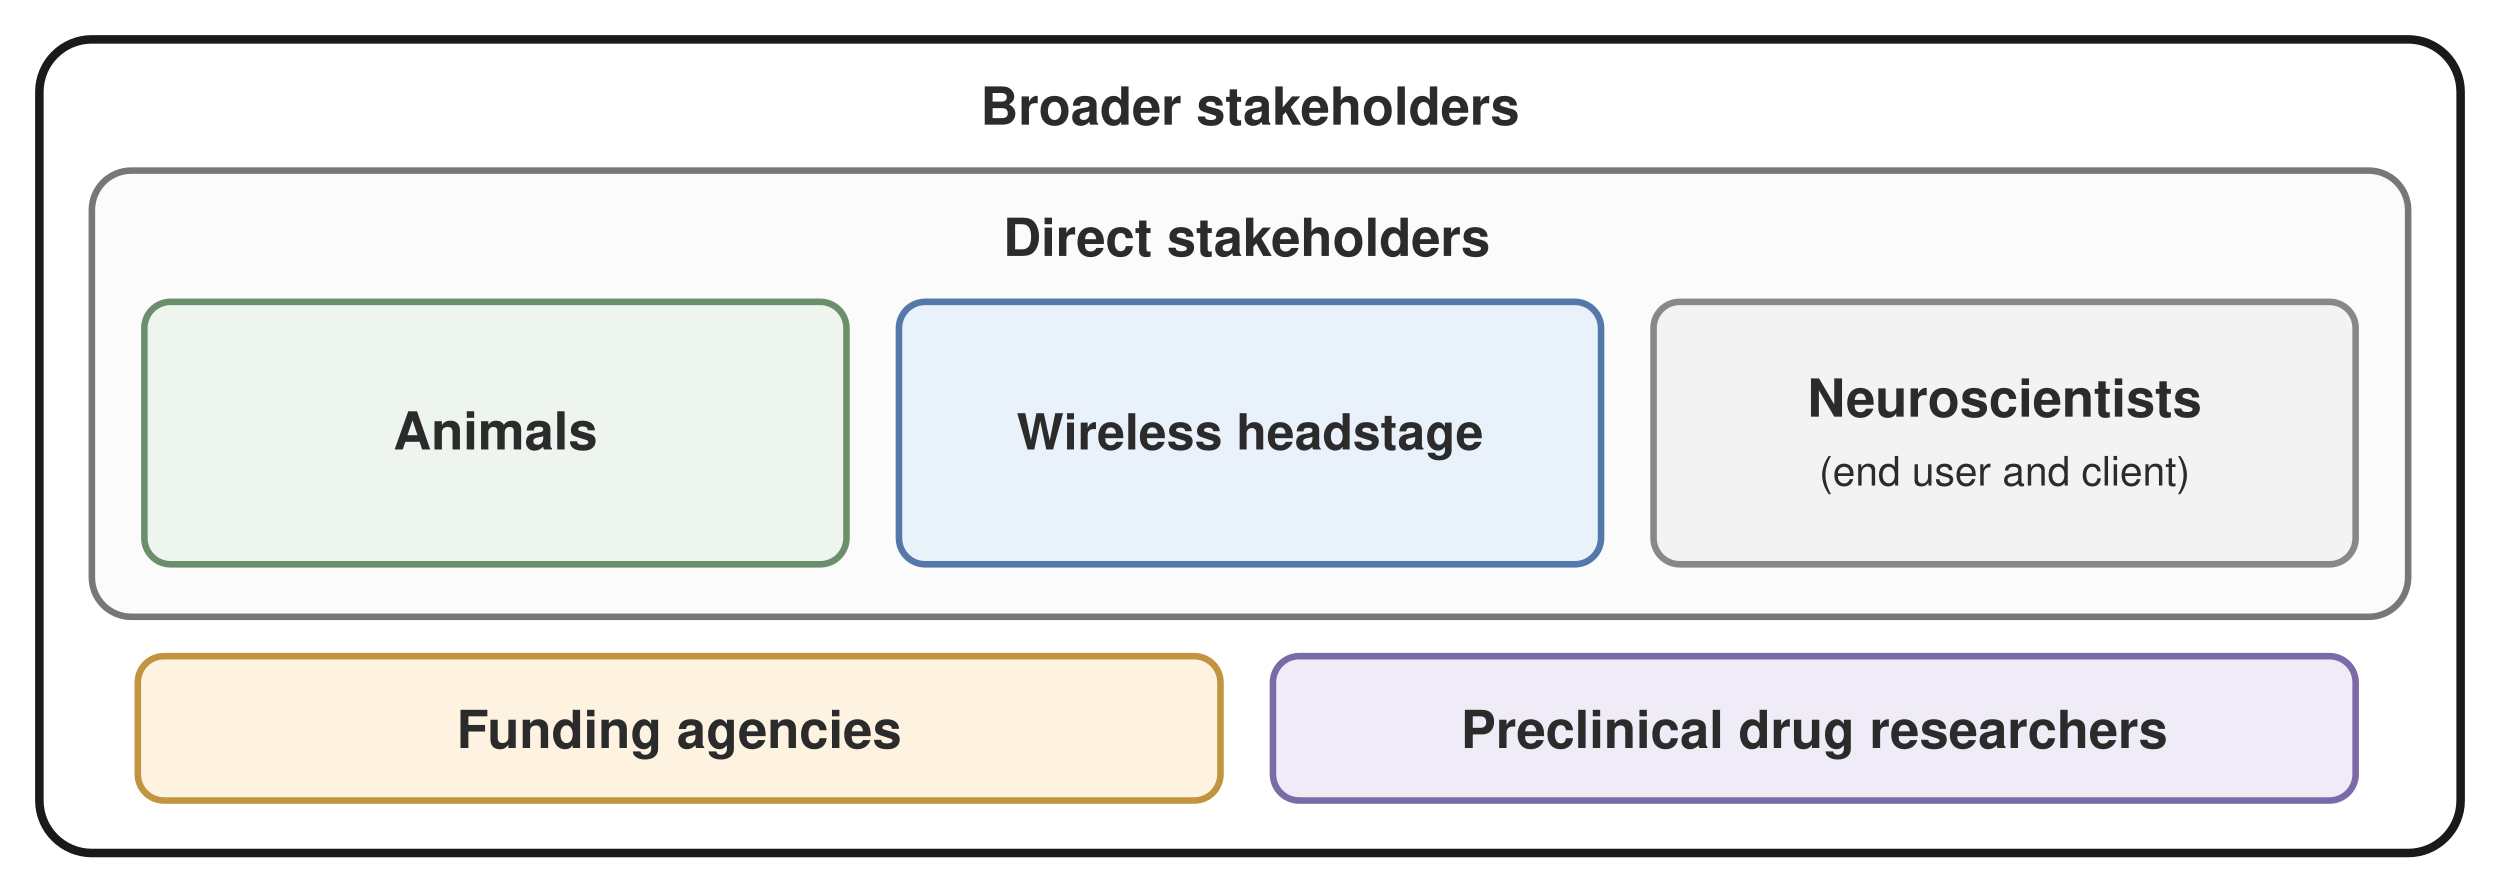
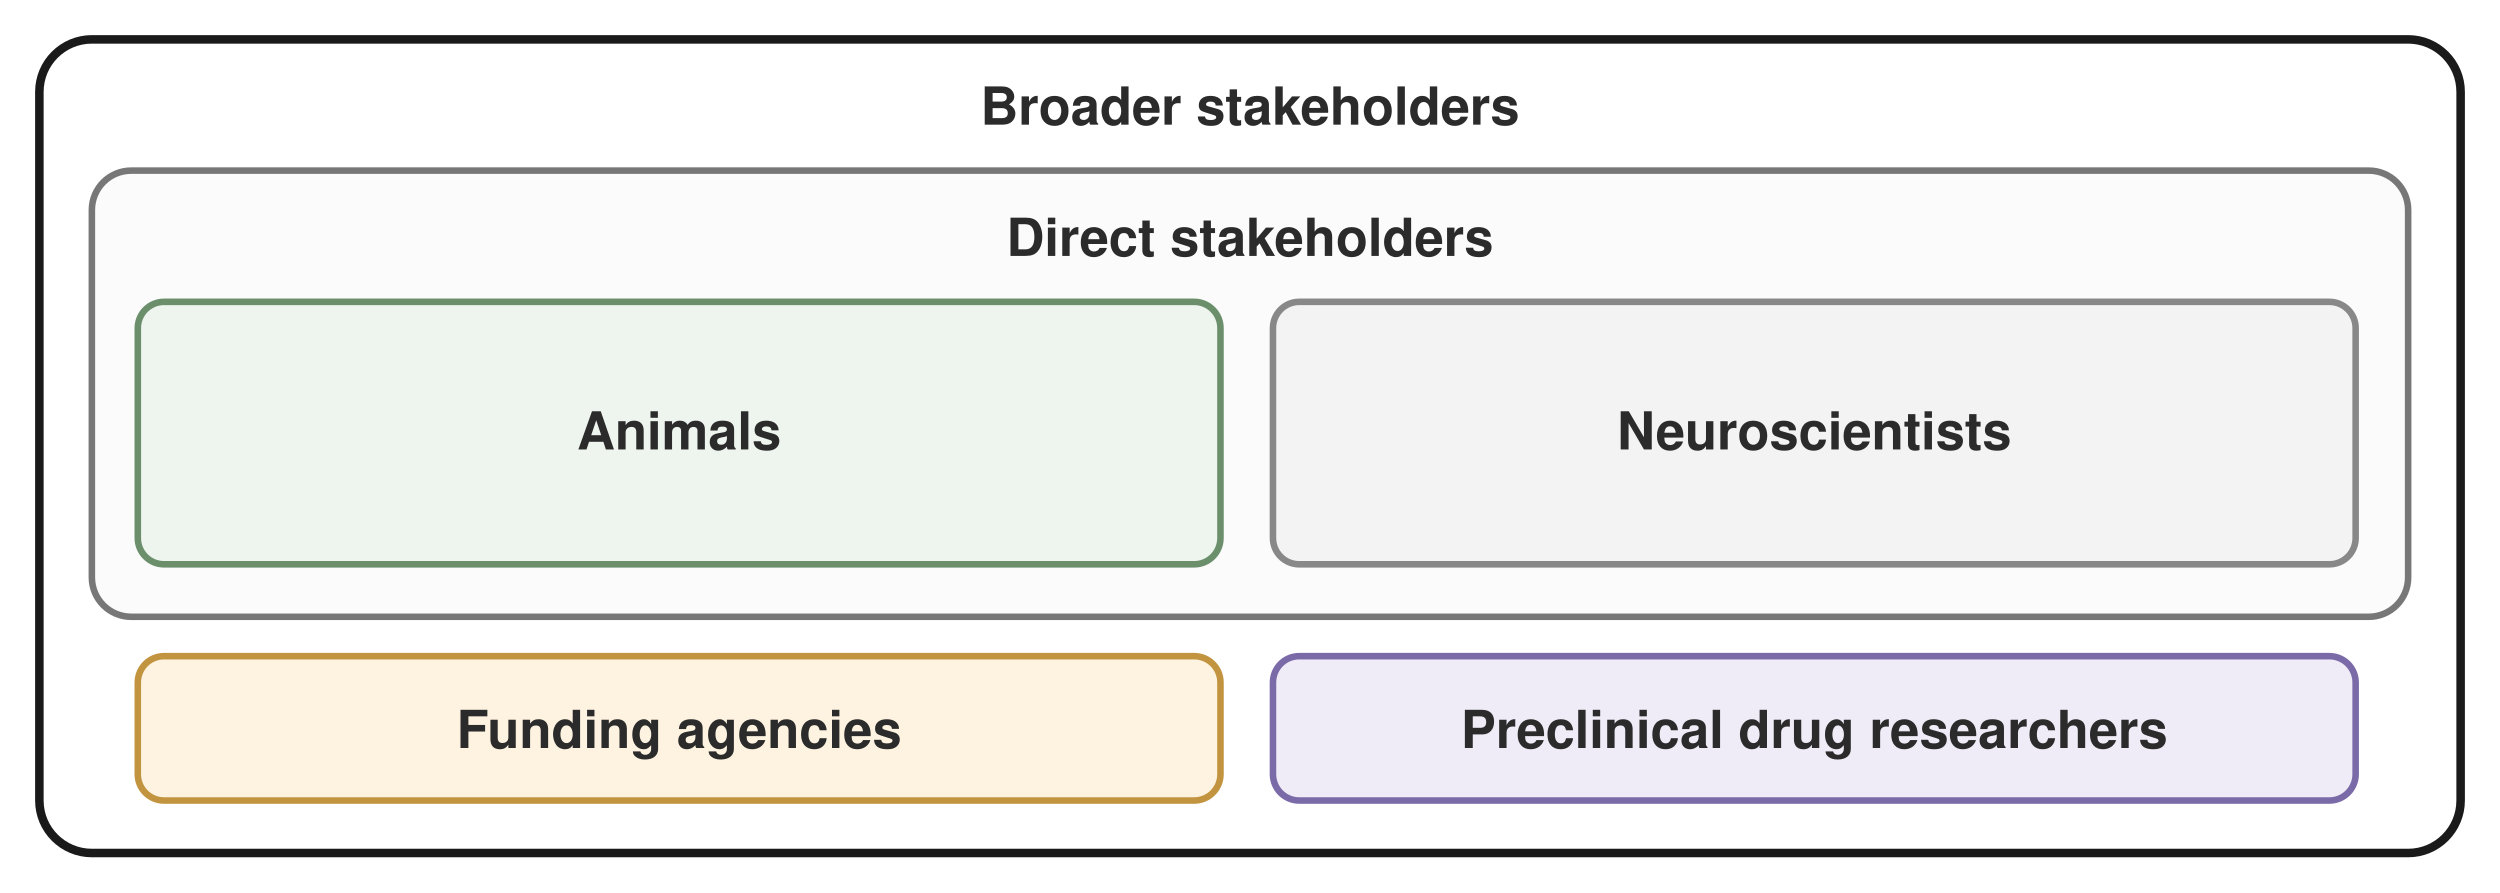
<svg xmlns="http://www.w3.org/2000/svg" width="381pt" height="136pt" viewBox="44 40 381 136">
  <rect x="50" y="46" width="369" height="124" rx="8" fill="none" stroke="#1a1a1a" stroke-width="1.3" />
  <text x="234.5" y="59" font-family="Helvetica,Arial,sans-serif" font-size="8" text-anchor="middle" font-weight="bold" fill="#2b2b2b">Broader stakeholders</text>
+   <rect x="58" y="66" width="353" height="68" rx="6" fill="#fbfbfb" stroke="#777777" stroke-width="1" />
+   <text x="234.5" y="79" font-family="Helvetica,Arial,sans-serif" font-size="8" text-anchor="middle" font-weight="bold" fill="#2b2b2b">Direct stakeholders</text>
+   <rect x="65" y="86" width="165" height="40" rx="4" fill="#eef4ee" stroke="#6b8f6b" stroke-width="1" />
+   <text x="147.5" y="108.5" font-family="Helvetica,Arial,sans-serif" font-size="8" text-anchor="middle" font-weight="bold" fill="#2b2b2b">Animals</text>
+   <rect x="238" y="86" width="165" height="40" rx="4" fill="#f3f3f3" stroke="#888888" stroke-width="1" />
+   <text x="320.5" y="108.5" font-family="Helvetica,Arial,sans-serif" font-size="8" text-anchor="middle" font-weight="bold" fill="#2b2b2b">Neuroscientists</text>
  <rect x="65" y="140" width="165" height="22" rx="4" fill="#fdf3e0" stroke="#c29440" stroke-width="1" />
  <text x="147.5" y="154" font-family="Helvetica,Arial,sans-serif" font-size="8" text-anchor="middle" font-weight="bold" fill="#2b2b2b">Funding agencies</text>
  <rect x="238" y="140" width="165" height="22" rx="4" fill="#f0ecf7" stroke="#7a6aa8" stroke-width="1" />
  <text x="320.5" y="154" font-family="Helvetica,Arial,sans-serif" font-size="8" text-anchor="middle" font-weight="bold" fill="#2b2b2b">Preclinical drug researchers</text>
-   <rect x="58" y="66" width="353" height="68" rx="6" fill="#fbfbfb" stroke="#777777" stroke-width="1" />
-   <text x="234" y="79" font-family="Helvetica,Arial,sans-serif" font-size="8" text-anchor="middle" font-weight="bold" fill="#2b2b2b">Direct stakeholders</text>
-   <rect x="66" y="86" width="107" height="40" rx="4" fill="#eef4ee" stroke="#6b8f6b" stroke-width="1" />
-   <text x="119.5" y="108.5" font-family="Helvetica,Arial,sans-serif" font-size="8" text-anchor="middle" font-weight="bold" fill="#2b2b2b">Animals</text>
-   <rect x="181" y="86" width="107" height="40" rx="4" fill="#e9f1fb" stroke="#5578aa" stroke-width="1" />
-   <text x="234.5" y="108.5" font-family="Helvetica,Arial,sans-serif" font-size="7.6" text-anchor="middle" font-weight="bold" fill="#2b2b2b">Wireless headstage</text>
-   <rect x="296" y="86" width="107" height="40" rx="4" fill="#f3f3f3" stroke="#888888" stroke-width="1" />
-   <text x="349.5" y="103.5" font-family="Helvetica,Arial,sans-serif" font-size="8" text-anchor="middle" font-weight="bold" fill="#2b2b2b">Neuroscientists</text>
-   <text x="349.5" y="114" font-family="Helvetica,Arial,sans-serif" font-size="6.2" text-anchor="middle" font-weight="normal" fill="#2b2b2b">(end user and client)</text>
</svg>
